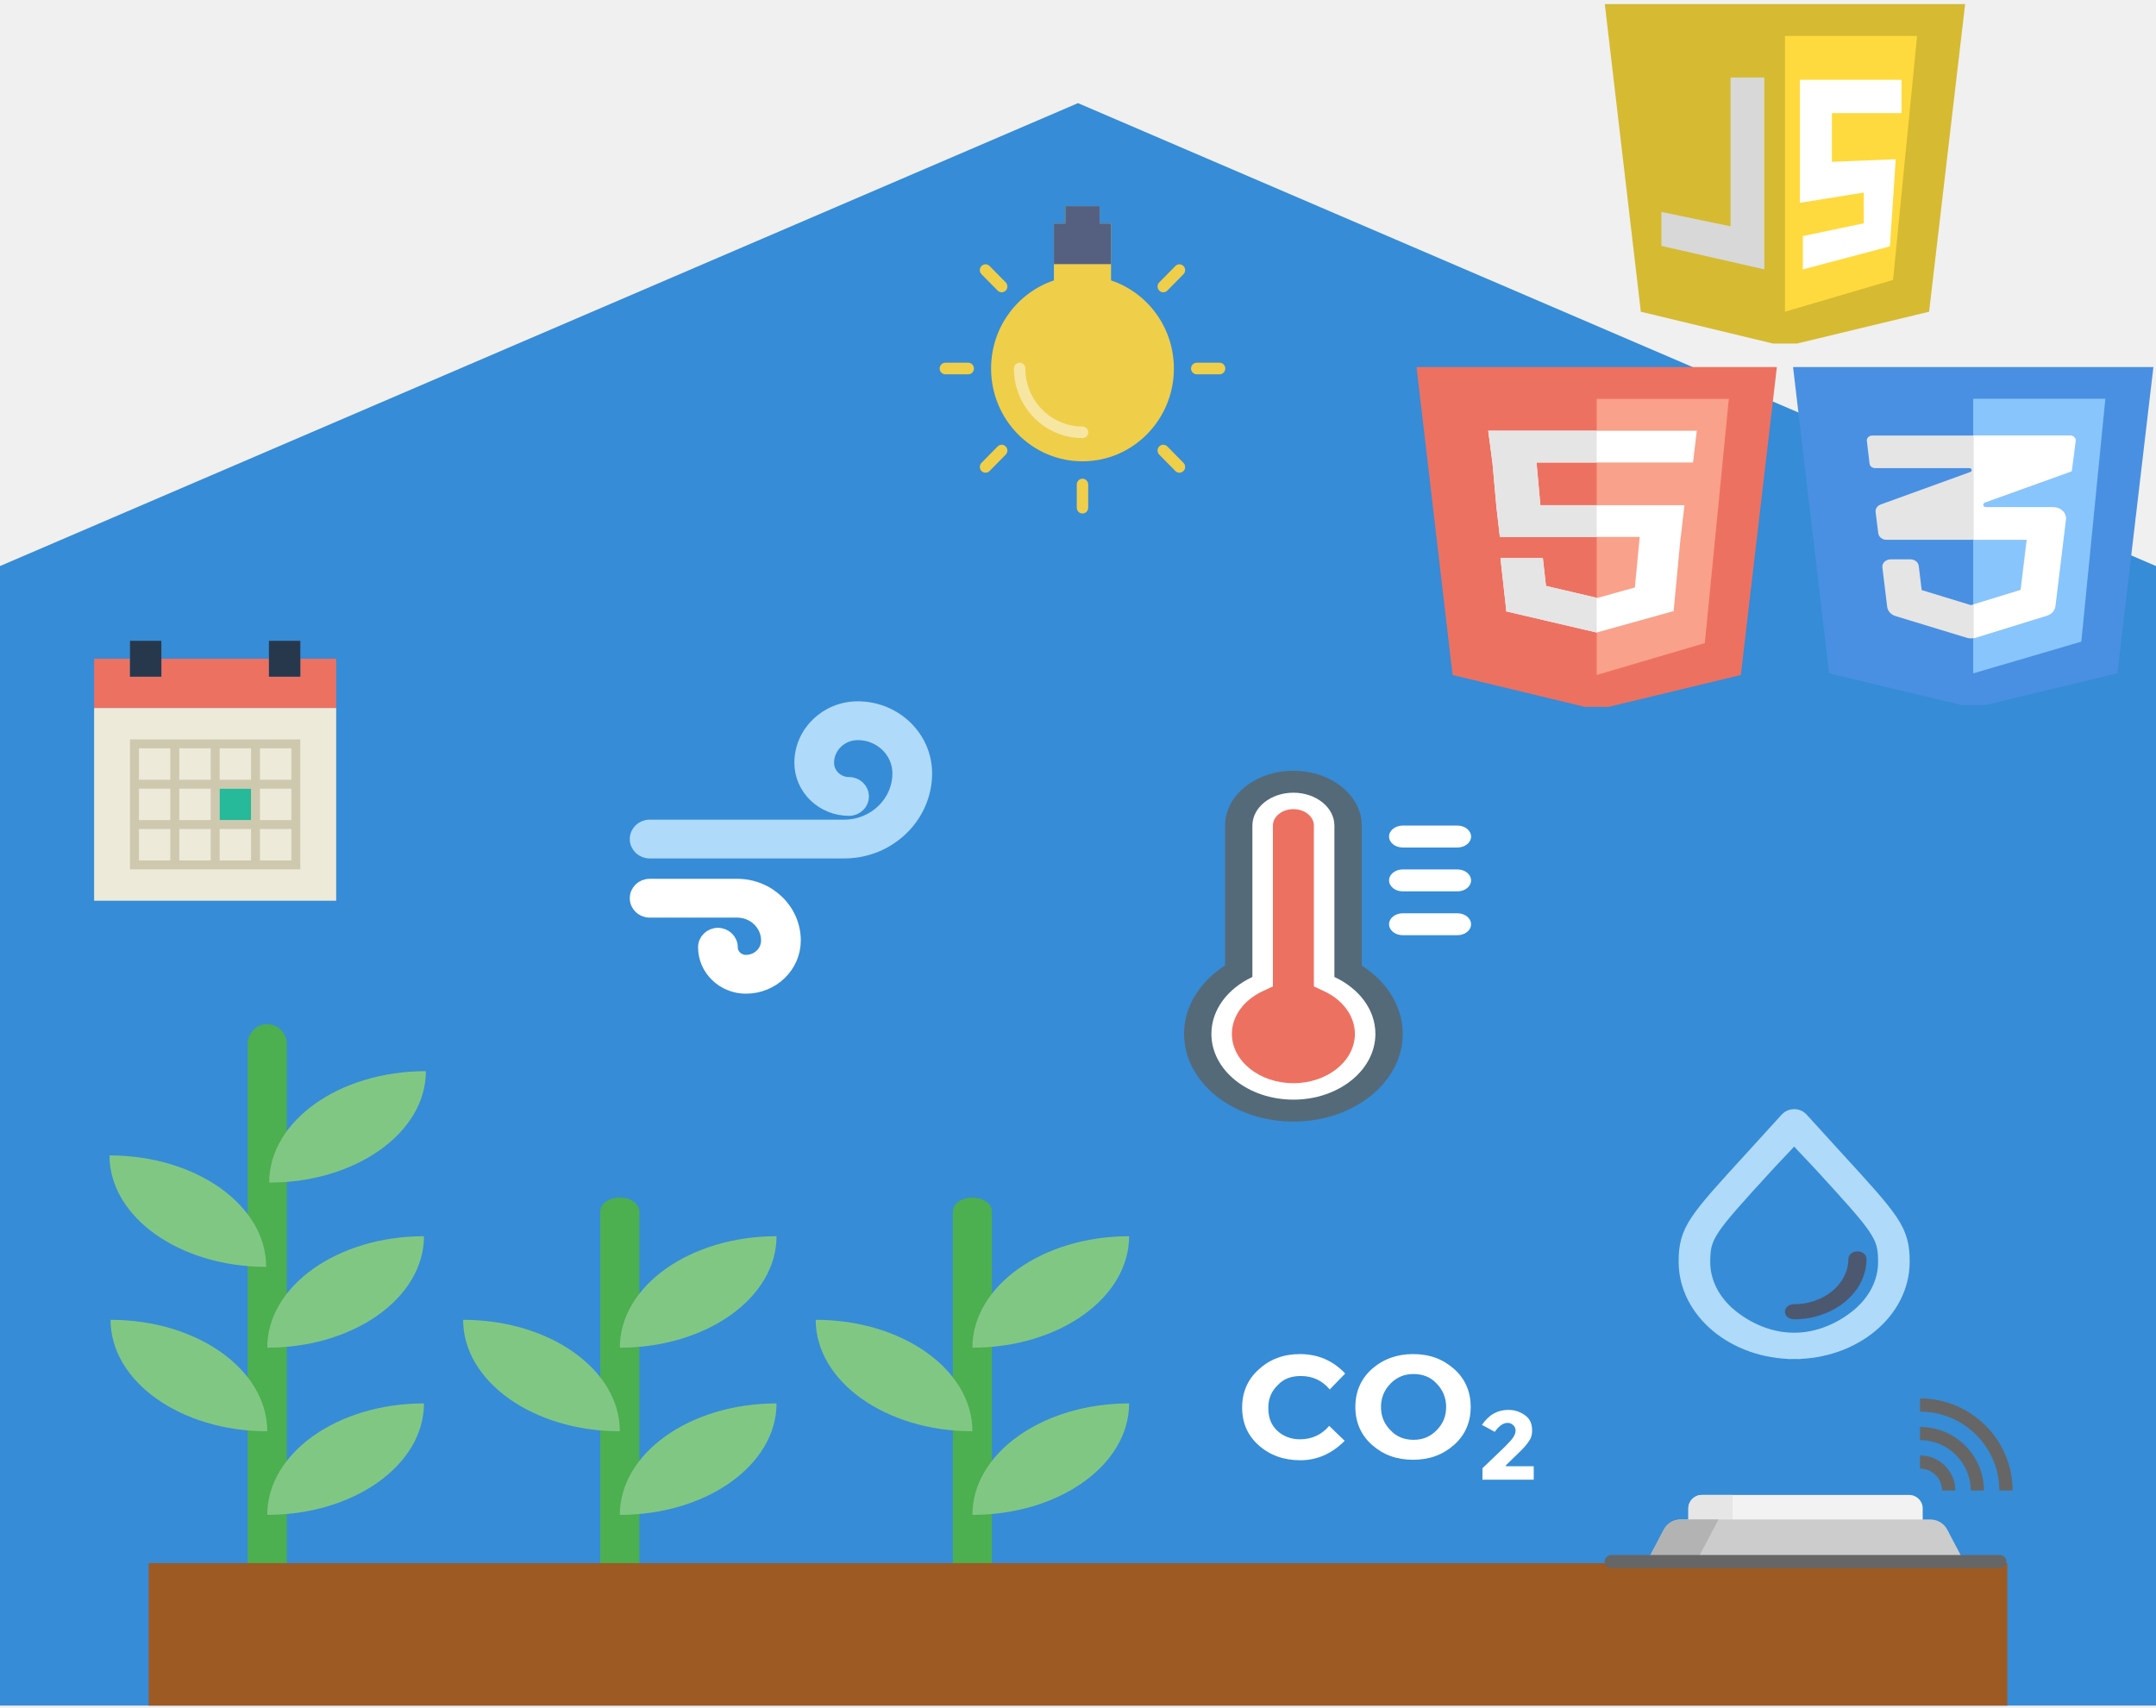
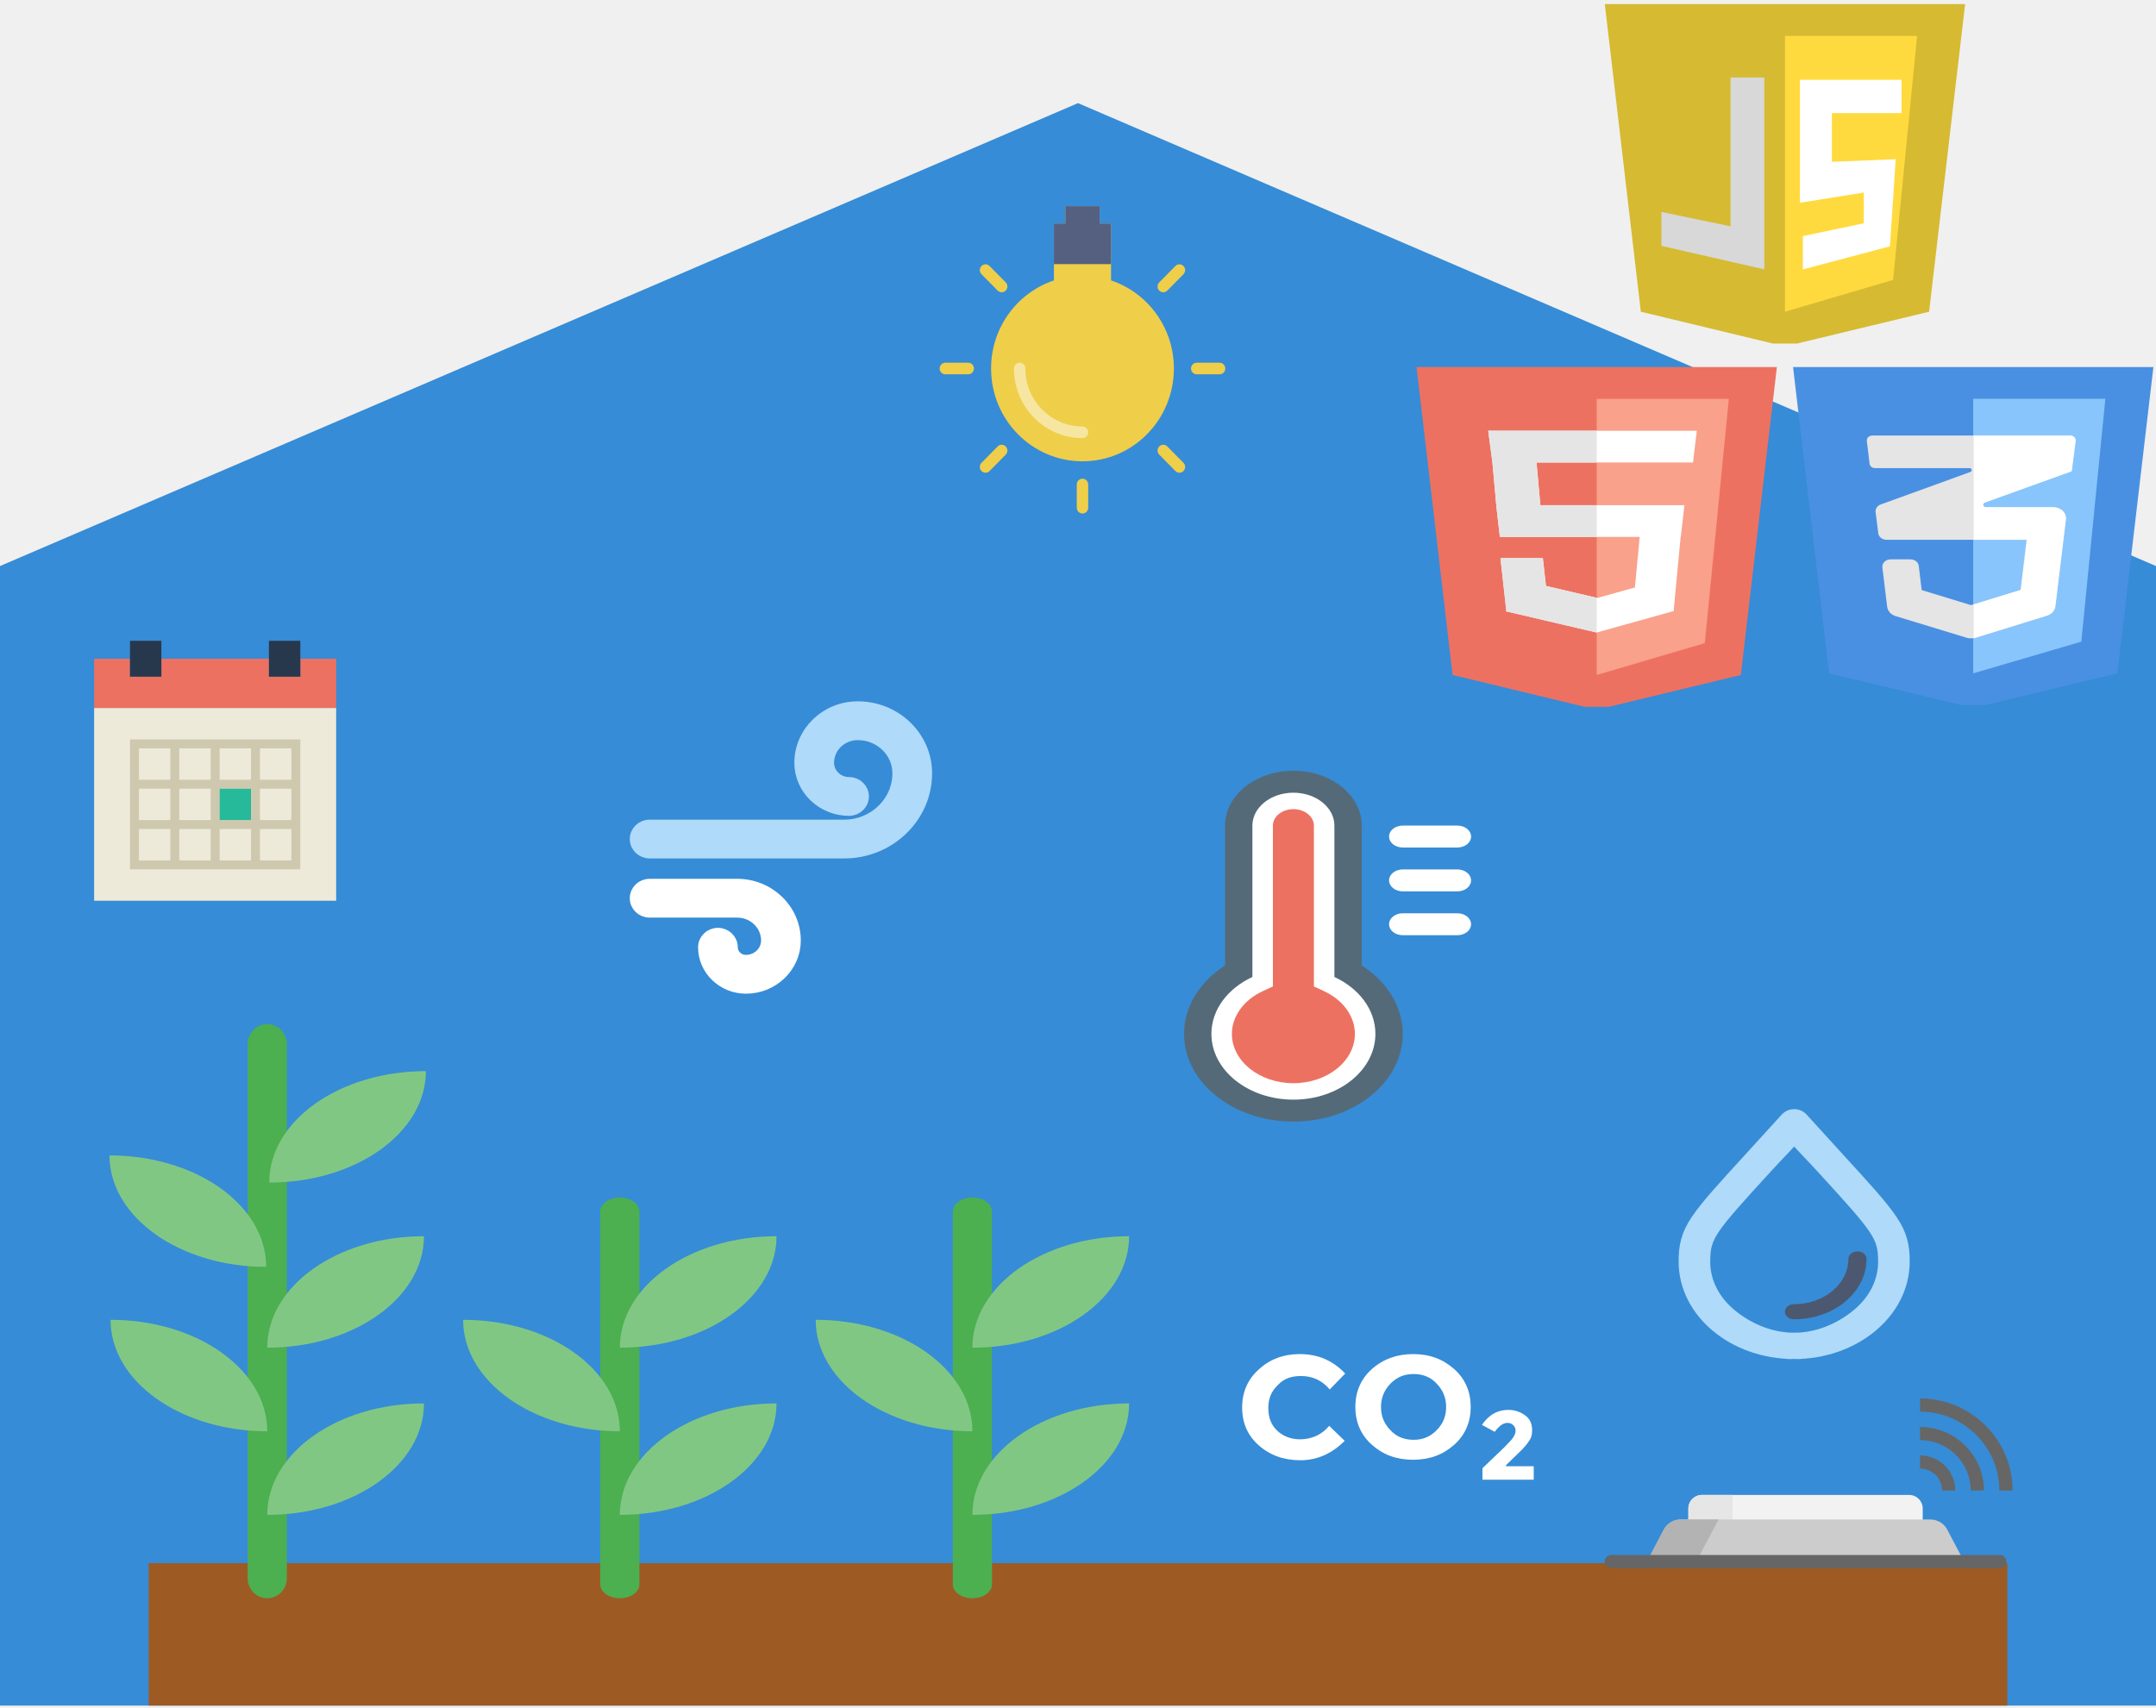
<svg xmlns="http://www.w3.org/2000/svg" width="481px" height="381px" viewBox="0 0 481 381" version="1.1">
  <defs />
  <g id="Page-1" stroke="none" stroke-width="1" fill="none" fill-rule="evenodd">
    <g id="openapi">
      <g id="plant" transform="translate(0, 22.67078)">
        <path d="M481,357.935 L0,357.935 L0,103.646 L240.5,0.341 L481,103.646 L481,357.935 Z" id="Shape" fill="#368CD6" />
-         <path d="M138.283,333.986 C135.866,333.986 133.913,332.596 133.913,330.877 L133.913,247.665 C133.913,245.949 135.866,244.556 138.283,244.556 C140.7,244.556 142.653,245.949 142.653,247.665 L142.653,330.877 C142.653,332.596 140.7,333.986 138.283,333.986" id="Shape" fill="#4CAF50" />
-         <g id="Group" transform="translate(103.1358, 252.9768)" fill="#81C784">
-           <path d="M35.147,25.09 C35.147,11.342 50.783,0.218 70.107,0.218 C70.107,13.966 54.471,25.09 35.147,25.09" id="Shape" />
-           <path d="M35.147,62.398 C35.147,48.65 50.783,37.526 70.107,37.526 C70.107,51.274 54.471,62.398 35.147,62.398" id="Shape" />
-           <path d="M0.188,18.872 C19.512,18.872 35.147,29.996 35.147,43.744 C15.823,43.744 0.188,32.62 0.188,18.872" id="Shape" />
+         <path d="M33.172,357.935 L447.828,357.935 L447.828,326.148 L33.172,326.148 L33.172,357.935 Z" id="Shape" fill="#9E5A23" />
+         <g id="Group" transform="translate(103.1358, 252.9768)" />
+         <g id="Group" transform="translate(24.42578, 216.3575)" />
+         <g id="plant3" transform="translate(181.8459, 243.9768)">
+           <path d="M35.096,90.009 C32.68,90.009 30.726,88.619 30.726,86.9 L30.726,3.689 C30.726,1.972 32.68,0.58 35.096,0.58 C37.513,0.58 39.466,1.972 39.466,3.689 L39.466,86.9 C39.466,88.619 37.513,90.009 35.096,90.009" id="Shape" fill="#4CAF50" />
+           <path d="M35.096,34.09 C35.096,20.342 50.732,9.218 70.056,9.218 C70.055,22.966 54.42,34.09 35.096,34.09" id="Shape" fill="#81C784" />
+           <path d="M35.096,71.398 C35.096,57.65 50.732,46.526 70.056,46.526 C70.055,60.274 54.42,71.398 35.096,71.398" id="Shape" fill="#81C784" />
+           <path d="M0.137,27.872 C19.461,27.872 35.096,38.996 35.096,52.744 C15.772,52.744 0.137,41.62 0.137,27.872" id="Shape" fill="#81C784" />
        </g>
-         <path d="M59.624,333.986 C57.207,333.986 55.254,331.995 55.254,329.531 L55.254,210.315 C55.254,207.856 57.207,205.86 59.624,205.86 C62.041,205.86 63.994,207.856 63.994,210.315 L63.994,329.531 C63.994,331.995 62.041,333.986 59.624,333.986" id="Shape" fill="#4CAF50" />
-         <g id="Group" transform="translate(24.42578, 216.3575)" fill="#81C784">
-           <path d="M35.198,61.71 C35.198,47.962 50.834,36.838 70.158,36.838 C70.158,50.586 54.522,61.71 35.198,61.71" id="Shape" />
-           <path d="M35.198,99.017 C35.198,85.269 50.834,74.145 70.158,74.145 C70.158,87.893 54.522,99.017 35.198,99.017" id="Shape" />
-           <path d="M0.239,55.492 C19.563,55.492 35.199,66.615 35.199,80.363 C15.875,80.363 0.239,69.24 0.239,55.492" id="Shape" />
-           <path d="M35.63,24.872 C35.63,11.124 51.265,0 70.589,0 C70.589,13.748 54.954,24.872 35.63,24.872" id="Shape" />
-           <path d="M-3.55271368e-15,18.805 C19.324,18.805 34.96,29.928 34.96,43.676 C15.636,43.676 -3.55271368e-15,32.553 -3.55271368e-15,18.805" id="Shape" />
+         <g id="plant1" transform="translate(24, 205)">
+           <path d="M35.624,128.986 C33.207,128.986 31.254,126.995 31.254,124.531 L31.254,5.315 C31.254,2.856 33.207,0.86 35.624,0.86 C38.041,0.86 39.994,2.856 39.994,5.315 L39.994,124.531 C39.994,126.995 38.041,128.986 35.624,128.986" id="Shape" fill="#4CAF50" />
+           <path d="M35.624,73.067 C35.624,59.319 51.26,48.195 70.584,48.195 C70.584,61.943 54.948,73.067 35.624,73.067" id="Shape" fill="#81C784" />
+           <path d="M35.624,110.375 C35.624,96.627 51.26,85.503 70.584,85.503 C70.584,99.251 54.948,110.375 35.624,110.375" id="Shape" fill="#81C784" />
+           <path d="M0.665,66.849 C19.989,66.849 35.625,77.973 35.625,91.721 C16.3,91.721 0.665,80.597 0.665,66.849" id="Shape" fill="#81C784" />
+           <path d="M71.015,11.357 C71.015,25.105 55.379,36.229 36.055,36.229 C36.055,22.481 51.691,11.357 71.015,11.357 Z" id="Shape" fill="#81C784" />
+           <path d="M0.426,30.162 C19.75,30.162 35.385,41.286 35.385,55.034 C16.061,55.034 0.426,43.91 0.426,30.162" id="Shape" fill="#81C784" />
        </g>
-         <path d="M216.942,333.986 C214.525,333.986 212.572,332.596 212.572,330.877 L212.572,247.665 C212.572,245.949 214.525,244.556 216.942,244.556 C219.359,244.556 221.312,245.949 221.312,247.665 L221.312,330.877 C221.312,332.596 219.358,333.986 216.942,333.986" id="Shape" fill="#4CAF50" />
-         <g id="Group" transform="translate(181.8459, 252.9768)" fill="#81C784">
-           <path d="M35.096,25.09 C35.096,11.342 50.732,0.218 70.056,0.218 C70.055,13.966 54.42,25.09 35.096,25.09" id="Shape" />
-           <path d="M35.096,62.398 C35.096,48.65 50.732,37.526 70.056,37.526 C70.055,51.274 54.42,62.398 35.096,62.398" id="Shape" />
-           <path d="M0.137,18.872 C19.461,18.872 35.096,29.996 35.096,43.744 C15.772,43.744 0.137,32.62 0.137,18.872" id="Shape" />
+         <g id="plant2" transform="translate(103, 244)">
+           <path d="M35.283,89.986 C32.866,89.986 30.913,88.596 30.913,86.877 L30.913,3.665 C30.913,1.949 32.866,0.556 35.283,0.556 C37.7,0.556 39.653,1.949 39.653,3.665 L39.653,86.877 C39.653,88.596 37.7,89.986 35.283,89.986" id="Shape" fill="#4CAF50" />
+           <path d="M35.283,34.067 C35.283,20.319 50.919,9.195 70.243,9.195 C70.243,22.943 54.607,34.067 35.283,34.067" id="Shape" fill="#81C784" />
+           <path d="M35.283,71.375 C35.283,57.627 50.919,46.503 70.243,46.503 C70.243,60.251 54.607,71.375 35.283,71.375" id="Shape" fill="#81C784" />
+           <path d="M0.323,27.849 C19.648,27.849 35.283,38.973 35.283,52.721 C15.959,52.721 0.323,41.597 0.323,27.849" id="Shape" fill="#81C784" />
        </g>
-         <path d="M33.172,357.935 L447.828,357.935 L447.828,326.148 L33.172,326.148 L33.172,357.935 Z" id="Shape" fill="#9E5A23" />
      </g>
      <g id="thermometer" transform="translate(264, 172)">
        <path d="M61.144,31.801 L48.947,31.801 C47.261,31.801 45.898,32.897 45.898,34.248 C45.898,35.6 47.261,36.694 48.947,36.694 L61.144,36.694 C62.83,36.694 64.193,35.6 64.193,34.248 C64.192,32.9 62.83,31.801 61.144,31.801 L61.144,31.801 Z" id="Path" fill="#FFFFFF" />
        <path d="M61.144,22.016 L48.947,22.016 C47.261,22.016 45.898,23.112 45.898,24.463 C45.898,25.816 47.261,26.909 48.947,26.909 L61.144,26.909 C62.83,26.909 64.193,25.816 64.193,24.463 C64.192,23.115 62.83,22.016 61.144,22.016 L61.144,22.016 Z" id="Path" fill="#FFFFFF" />
        <path d="M48.947,17.124 L61.144,17.124 C62.83,17.124 64.193,16.03 64.193,14.677 C64.193,13.325 62.83,12.231 61.144,12.231 L48.947,12.231 C47.261,12.231 45.898,13.325 45.898,14.677 C45.898,16.03 47.261,17.124 48.947,17.124 L48.947,17.124 Z" id="Path" fill="#FFFFFF" />
        <path d="M39.8,12.231 C39.8,5.477 32.976,0 24.555,0 C16.134,0 9.31,5.477 9.31,12.231 L9.31,43.448 C3.739,47.034 0.162,52.533 0.162,58.71 C0.162,69.518 11.084,78.28 24.555,78.28 C38.025,78.28 48.947,69.518 48.947,58.71 C48.947,52.536 45.371,47.034 39.8,43.448 L39.8,12.231 Z" id="Shape" fill="#546A79" />
        <path d="M33.702,46.014 L33.702,12.231 C33.702,8.178 29.604,4.892 24.555,4.892 C19.506,4.892 15.408,8.178 15.408,12.231 L15.408,46.014 C9.947,48.553 6.261,53.282 6.261,58.71 C6.261,66.815 14.453,73.388 24.555,73.388 C34.656,73.388 42.849,66.815 42.849,58.71 C42.849,53.282 39.166,48.553 33.702,46.014 L33.702,46.014 Z" id="Path" fill="#FFFFFF" />
        <path d="M10.834,58.711 C10.834,54.806 13.466,51.156 17.701,49.187 L19.981,48.128 L19.981,12.231 C19.981,10.208 22.034,8.562 24.555,8.562 C27.076,8.562 29.128,10.208 29.128,12.231 L29.128,48.128 L31.409,49.189 C35.644,51.159 38.276,54.806 38.276,58.713 C38.276,64.782 32.12,69.719 24.555,69.719 C16.99,69.719 10.834,64.78 10.834,58.711 Z" id="Path" fill="#ED7161" />
      </g>
      <g id="wind" transform="translate(142, 158)" stroke-width="3">
        <path d="M2.93,45.268 L22.463,45.268 C26.231,45.268 29.297,48.229 29.297,51.87 C29.297,54.47 27.107,56.585 24.416,56.585 C22.586,56.585 21.097,55.147 21.097,53.378 C21.097,51.816 19.785,50.549 18.167,50.549 C16.549,50.549 15.238,51.816 15.238,53.378 C15.238,58.267 19.355,62.243 24.416,62.243 C30.338,62.243 35.156,57.59 35.156,51.87 C35.156,45.109 29.462,39.609 22.463,39.609 L2.93,39.609 C1.312,39.609 0,40.876 0,42.439 C0,44.001 1.312,45.268 2.93,45.268 L2.93,45.268 Z" id="Shape" stroke="#FFFFFF" fill="#FFFFFF" />
        <path d="M2.93,32.065 L46.332,32.065 C56.324,32.065 64.452,24.214 64.452,14.565 C64.452,6.534 57.686,0 49.37,0 C42.394,0 36.718,5.481 36.718,12.218 C36.718,17.919 41.521,22.558 47.425,22.558 C49.043,22.558 50.355,21.292 50.355,19.729 C50.355,18.166 49.043,16.9 47.425,16.9 C44.752,16.9 42.577,14.799 42.577,12.218 C42.577,8.601 45.625,5.659 49.37,5.659 C54.455,5.659 58.593,9.654 58.593,14.565 C58.593,21.094 53.093,26.406 46.332,26.406 L2.93,26.406 C1.312,26.406 0,27.673 0,29.235 C0,30.798 1.312,32.065 2.93,32.065 L2.93,32.065 Z" id="Shape" stroke="#AFDAF9" fill="#AFDAF9" />
      </g>
      <g id="water" transform="translate(376, 249)">
        <path d="M24.275,49.901 C18.694,49.901 13.649,47.522 9.98,44.469 C6.312,41.414 4.047,37.211 4.047,32.566 C4.077,29.402 4.368,27.862 6.223,25.026 C8.105,22.2 11.711,18.234 18.138,11.212 C20.377,8.765 21.33,7.887 24.275,4.63 C27.218,7.887 28.171,8.763 30.412,11.212 C36.838,18.234 40.445,22.2 42.326,25.026 C44.181,27.862 44.472,29.402 44.503,32.566 C44.503,37.211 42.237,41.414 38.57,44.469 C34.9,47.522 29.856,49.901 24.275,49.901 L24.275,51.093 L24.275,52.777 C37.666,52.774 48.544,43.714 48.548,32.566 C48.579,29.218 48.045,26.597 45.86,23.389 C43.702,20.17 40.057,16.206 33.628,9.171 C31.387,6.723 28.824,3.921 25.889,0.672 C25.509,0.249 24.91,0 24.275,0 C23.64,0 23.041,0.249 22.659,0.672 C19.723,3.921 17.161,6.723 14.921,9.171 C8.493,16.206 4.848,20.17 2.689,23.389 C0.505,26.597 -0.029,29.218 0.001,32.566 C0.005,43.714 10.884,52.774 24.275,52.777 L24.275,51.093 L24.275,49.901 Z" id="Shape" stroke="#AFDAF9" stroke-width="3" fill="#AFDAF9" />
        <path d="M36.371,31.935 C36.371,34.724 35.014,37.24 32.811,39.076 C30.606,40.91 27.584,42.04 24.234,42.04 C23.118,42.04 22.211,42.795 22.211,43.724 C22.211,44.654 23.118,45.409 24.234,45.409 C33.163,45.405 40.412,39.369 40.416,31.935 C40.416,31.005 39.51,30.251 38.394,30.251 C37.277,30.251 36.371,31.005 36.371,31.935 L36.371,31.935 L36.371,31.935 Z" id="Shape" fill="#4C5870" />
      </g>
      <g id="calendar" transform="translate(21, 143)">
        <path d="M46,4 L46,8 L39,8 L39,4 L15,4 L15,8 L8,8 L8,4 L0,4 L0,15 L54,15 L54,4 L46,4 Z" id="Shape" fill="#ED7161" />
        <path d="M8,15 L0,15 L0,58 L54,58 L54,15 L46,15 L39,15 L15,15 L8,15 Z" id="Shape" fill="#EDEADA" />
        <path d="M37,22 L35,22 L28,22 L26,22 L19,22 L17,22 L8,22 L8,31 L8,33 L8,40 L8,42 L8,51 L17,51 L19,51 L26,51 L28,51 L35,51 L37,51 L46,51 L46,42 L46,40 L46,33 L46,31 L46,22 L37,22 L37,22 Z M28,24 L35,24 L35,31 L28,31 L28,24 L28,24 Z M35,40 L28,40 L28,33 L35,33 L35,40 L35,40 Z M19,33 L26,33 L26,40 L19,40 L19,33 L19,33 Z M19,24 L26,24 L26,31 L19,31 L19,24 L19,24 Z M10,24 L17,24 L17,31 L10,31 L10,24 L10,24 Z M10,33 L17,33 L17,40 L10,40 L10,33 L10,33 Z M17,49 L10,49 L10,42 L17,42 L17,49 L17,49 Z M26,49 L19,49 L19,42 L26,42 L26,49 L26,49 Z M35,49 L28,49 L28,42 L35,42 L35,49 L35,49 Z M44,49 L37,49 L37,42 L44,42 L44,49 L44,49 Z M44,40 L37,40 L37,33 L44,33 L44,40 L44,40 Z M37,31 L37,24 L44,24 L44,31 L37,31 L37,31 Z" id="Shape" fill="#CEC9AE" />
        <rect id="Rectangle-path" fill="#28384C" x="8" y="0" width="7" height="8" />
        <rect id="Rectangle-path" fill="#28384C" x="39" y="0" width="7" height="8" />
        <rect id="Rectangle-path" fill="#26B99A" x="28" y="33" width="7" height="7" />
      </g>
      <g id="CO2" transform="translate(277, 302)" fill="#FFFFFF">
        <path d="M13.225,5.061 C15.846,5.061 17.991,6.062 19.659,8.064 L23.114,4.505 C20.374,1.613 17.038,0.167 12.987,0.167 C9.412,0.167 6.315,1.279 3.813,3.615 C1.311,5.84 0.119,8.732 0.119,12.068 C0.119,15.517 1.311,18.297 3.813,20.522 C6.315,22.747 9.412,23.859 13.106,23.859 C16.799,23.859 20.135,22.413 22.995,19.521 L19.54,16.184 C17.872,18.186 15.608,19.187 12.987,19.187 C11.08,19.187 9.293,18.52 7.983,17.296 C6.553,15.962 5.957,14.293 5.957,12.18 C5.957,10.066 6.672,8.398 8.102,7.063 C9.412,5.617 11.2,5.061 13.225,5.061 L13.225,5.061 Z" id="Shape" />
        <path d="M38.245,0.167 C34.671,0.167 31.573,1.279 29.071,3.504 C26.569,5.728 25.378,8.62 25.378,11.957 C25.378,15.294 26.569,18.186 29.071,20.411 C31.573,22.635 34.552,23.748 38.245,23.748 C41.939,23.748 44.917,22.635 47.42,20.411 C49.922,18.186 51.113,15.294 51.113,11.957 C51.113,8.62 49.922,5.728 47.42,3.504 C44.917,1.279 41.939,0.167 38.245,0.167 L38.245,0.167 Z M43.488,17.185 C42.058,18.631 40.39,19.298 38.365,19.298 C36.339,19.298 34.552,18.631 33.241,17.185 C31.812,15.739 31.097,14.071 31.097,11.957 C31.097,9.955 31.812,8.175 33.241,6.729 C34.671,5.283 36.339,4.616 38.365,4.616 C40.39,4.616 42.177,5.283 43.488,6.729 C44.917,8.175 45.632,9.955 45.632,11.957 C45.632,14.071 44.917,15.739 43.488,17.185 L43.488,17.185 Z" id="Shape" />
        <path d="M58.977,24.971 L61.836,22.19 C63.027,21.078 63.742,20.188 64.219,19.41 C64.695,18.742 64.815,17.964 64.815,17.185 C64.815,15.739 64.338,14.627 63.266,13.848 C62.193,13.07 61.002,12.625 59.572,12.625 C58.143,12.625 57.07,12.958 56.117,13.514 C55.164,14.071 54.33,14.96 53.615,15.962 L56.474,17.519 C57.428,16.184 58.381,15.517 59.334,15.517 C59.93,15.517 60.287,15.739 60.645,16.073 C61.002,16.406 61.121,16.851 61.121,17.296 C61.121,17.852 60.883,18.297 60.525,18.854 C60.168,19.41 59.453,20.077 58.5,21.078 L53.734,25.639 L53.734,28.197 L65.172,28.197 L65.172,25.194 L58.977,25.194 L58.977,24.971 L58.977,24.971 Z" id="Shape" />
      </g>
      <g id="css3" transform="translate(400, 81.91257)">
        <path d="M0.029,0 L80.419,0 L72.38,68.344 L42.904,75.414 L37.545,75.414 L8.068,68.344 L0.029,0 L0.029,0 Z" id="Shape" fill="#4990E2" />
        <path d="M40.224,7.068 L69.7,7.068 L64.341,61.273 L40.224,68.344 C40.224,68.344 40.224,7.068 40.224,7.068 L40.224,7.068 Z" id="Shape" fill="#88C5FC" />
        <path d="M42.74,30.22 C42.465,30.319 42.308,30.576 42.365,30.832 C42.423,31.089 42.679,31.274 42.976,31.274 L58.007,31.274 C58.806,31.274 59.568,31.573 60.103,32.096 C60.637,32.619 60.894,33.317 60.809,34.016 L58.461,53.392 C58.346,54.342 57.619,55.15 56.594,55.467 L40.64,60.404 C40.039,60.591 39.384,60.592 38.782,60.408 L22.903,55.571 C21.871,55.256 21.139,54.446 21.023,53.491 L19.958,44.716 C19.902,44.256 20.071,43.796 20.424,43.451 C20.776,43.107 21.278,42.91 21.804,42.91 L26.223,42.91 C27.173,42.91 27.969,43.54 28.07,44.37 L28.723,49.764 L39.717,53.125 L50.763,49.733 L52.113,38.547 L20.884,38.547 C19.938,38.547 19.143,37.92 19.039,37.093 L18.444,32.352 C18.353,31.629 18.817,30.94 19.582,30.663 L39.569,23.415 C39.796,23.333 39.924,23.122 39.877,22.91 C39.829,22.699 39.618,22.547 39.373,22.547 L18.33,22.547 C17.696,22.547 17.165,22.126 17.099,21.572 L16.49,16.476 C16.454,16.169 16.567,15.863 16.801,15.634 C17.036,15.405 17.37,15.274 17.721,15.274 L61.753,15.274 C62.105,15.274 62.441,15.406 62.676,15.637 C62.911,15.869 63.022,16.177 62.982,16.485 L62.109,23.249 C62.079,23.269 42.74,30.22 42.74,30.22 Z" id="Path" fill="#E5E5E5" />
        <path d="M40.326,60.503 C40.326,58.307 40.326,55.751 40.326,52.97 L50.864,49.733 L52.215,38.547 L40.326,38.547 C40.326,29.984 40.326,21.334 40.326,15.274 L61.854,15.274 C62.207,15.274 62.543,15.406 62.777,15.637 C63.012,15.869 63.124,16.177 63.084,16.485 L62.211,23.249 C62.18,23.269 42.842,30.22 42.842,30.22 C42.567,30.319 42.41,30.576 42.467,30.832 C42.524,31.089 42.78,31.274 43.078,31.274 L58.108,31.274 C58.908,31.274 59.67,31.573 60.204,32.096 C60.739,32.619 60.996,33.317 60.911,34.016 L58.562,53.392 C58.447,54.342 57.721,55.15 56.695,55.467 L40.742,60.404 C40.605,60.447 40.466,60.479 40.326,60.503 Z" id="Combined-Shape" fill="#FFFFFF" />
      </g>
      <g id="html5" transform="translate(316, 81.91257)">
        <path d="M80.419,0 L72.38,68.71 L42.904,75.818 L37.545,75.818 L8.068,68.71 L0.029,0 L80.419,0 Z" id="Shape" fill="#ED7161" />
        <path d="M40.224,7.106 L69.7,7.106 L64.341,61.602 L40.224,68.71 C40.224,68.71 40.224,7.106 40.224,7.106 L40.224,7.106 Z" id="Shape" fill="#F9A18A" />
        <path d="M61.71,21.291 L62.553,14.214 L16.021,14.214 L16.959,21.291 L17.817,30.816 L17.806,30.816 L18.618,37.906 L49.812,37.906 L48.74,49.184 L40.224,51.563 L40.224,51.489 L28.9,48.843 L28.206,42.628 L18.749,42.628 L20.019,54.044 L20.019,54.51 L40.224,59.233 L57.168,54.51 L57.374,54.51 L57.379,54.446 L57.417,54.442 L57.417,54.067 L58.949,37.906 L58.984,37.906 L59.799,30.816 L27.651,30.816 L26.794,21.291 L61.71,21.291 Z" id="Shape" fill="#FFFFFF" />
        <path d="M40.224,14.214 L16.021,14.214 L16.959,21.291 L17.817,30.816 L17.806,30.816 L18.618,37.906 L40.224,37.906 L40.224,30.816 L27.651,30.816 L26.794,21.291 L40.224,21.291 L40.224,14.214 Z" id="Shape" fill="#E5E5E5" />
        <path d="M40.224,51.489 L28.9,48.843 L28.206,42.628 L18.749,42.628 L20.019,54.044 L20.019,54.51 L40.224,59.233 L40.224,51.563 L40.224,51.489 Z" id="Shape" fill="#E5E5E5" />
      </g>
      <g id="js" transform="translate(358, 0.91257)">
        <path d="M0.029,0 L80.419,0 L72.38,68.648 L42.904,75.749 L37.545,75.749 L8.068,68.648 L0.029,0 L0.029,0 Z" id="Shape" fill="#D6BA32" />
        <path d="M69.7,7.099 L64.341,61.546 L40.224,68.648 C40.224,68.648 40.224,7.099 40.224,7.099 L69.7,7.099 Z" id="Shape" fill="#FFDA3E" />
        <path d="M43.563,16.902 L66.228,16.902 L66.228,24.334 L50.687,24.334 L50.687,35.196 L64.933,34.624 L63.638,54.062 L44.211,59.207 L44.211,51.775 L57.81,48.917 L57.81,42.056 L43.563,44.343 L43.563,16.902 Z" id="S" fill="#FFFFFF" />
        <path d="M28.083,16.382 L28.083,49.588 L12.657,46.384 L12.657,53.957 L35.616,59.2 L35.616,39.102 L35.616,16.382 L28.083,16.382 Z" id="Line" fill="#D8D8D8" />
      </g>
      <g id="idea" transform="translate(241.5, 80.29412) scale(1, -1) translate(-241.5, -80.29412) translate(209, 46)">
        <path d="M32.5,11.647 C21.237,11.647 12.108,20.918 12.108,32.353 C12.108,41.527 17.99,49.294 26.127,52.013 L26.127,64.706 L28.676,64.706 L28.676,68.588 L36.324,68.588 L36.324,64.706 L38.873,64.706 L38.873,52.013 C47.01,49.294 52.892,41.527 52.892,32.353 C52.892,20.918 43.763,11.647 32.5,11.647 L32.5,11.647 Z" id="Shape" fill="#EFCE4A" />
        <g id="Group" fill="#EFCE4A">
          <path d="M32.5,0 C31.795,0 31.225,0.578 31.225,1.294 L31.225,6.471 C31.225,7.186 31.795,7.765 32.5,7.765 C33.205,7.765 33.775,7.186 33.775,6.471 L33.775,1.294 C33.775,0.578 33.205,0 32.5,0 L32.5,0 Z" id="Shape" />
          <path d="M63.088,31.059 L57.99,31.059 C57.285,31.059 56.716,31.637 56.716,32.353 C56.716,33.069 57.285,33.647 57.99,33.647 L63.088,33.647 C63.793,33.647 64.363,33.069 64.363,32.353 C64.363,31.637 63.793,31.059 63.088,31.059 L63.088,31.059 Z" id="Shape" />
          <path d="M7.01,31.059 L1.912,31.059 C1.207,31.059 0.637,31.637 0.637,32.353 C0.637,33.069 1.207,33.647 1.912,33.647 L7.01,33.647 C7.715,33.647 8.284,33.069 8.284,32.353 C8.284,31.637 7.715,31.059 7.01,31.059 L7.01,31.059 Z" id="Shape" />
          <path d="M53.229,9.476 L49.624,13.135 C49.126,13.641 49.126,14.459 49.624,14.965 C49.873,15.218 50.199,15.344 50.525,15.344 C50.852,15.344 51.178,15.218 51.426,14.965 L55.031,11.305 C55.529,10.799 55.529,9.982 55.031,9.476 C54.532,8.97 53.726,8.971 53.229,9.476 L53.229,9.476 Z" id="Shape" />
          <path d="M13.574,49.741 L9.969,53.4 C9.471,53.906 9.471,54.724 9.969,55.23 C10.218,55.483 10.544,55.61 10.87,55.61 C11.197,55.61 11.523,55.483 11.771,55.23 L15.376,51.571 C15.874,51.065 15.874,50.247 15.376,49.741 C14.877,49.235 14.072,49.235 13.574,49.741 L13.574,49.741 Z" id="Shape" />
          <path d="M51.426,49.741 C50.928,49.235 50.123,49.235 49.624,49.741 C49.126,50.247 49.126,51.065 49.624,51.571 L53.229,55.23 C53.477,55.483 53.803,55.61 54.13,55.61 C54.456,55.61 54.782,55.483 55.031,55.23 C55.529,54.724 55.529,53.906 55.031,53.4 L51.426,49.741 L51.426,49.741 Z" id="Shape" />
          <path d="M11.771,9.476 C11.273,8.97 10.468,8.97 9.969,9.476 C9.471,9.982 9.471,10.799 9.969,11.305 L13.574,14.965 C13.822,15.218 14.148,15.344 14.475,15.344 C14.801,15.344 15.127,15.218 15.376,14.965 C15.874,14.459 15.874,13.641 15.376,13.135 L11.771,9.476 L11.771,9.476 Z" id="Shape" />
        </g>
        <path d="M18.48,33.647 C17.776,33.647 17.206,33.069 17.206,32.353 C17.206,23.79 24.067,16.824 32.5,16.824 C33.205,16.824 33.775,17.402 33.775,18.118 C33.775,18.833 33.205,19.412 32.5,19.412 C25.472,19.412 19.755,25.217 19.755,32.353 C19.755,33.069 19.185,33.647 18.48,33.647 L18.48,33.647 Z" id="Shape" fill="#F7E6A1" />
        <path d="M26.127,55.647 L26.127,64.706 L28.676,64.706 L28.676,68.588 L36.324,68.588 L36.324,64.706 L38.873,64.706 L38.873,55.647 L26.127,55.647 Z" id="Shape" fill="#556080" />
      </g>
      <g id="sensor" transform="translate(358, 311)">
        <path d="M67.933,22.598 L21.691,22.598 C20.024,22.598 18.672,23.945 18.672,25.605 L18.672,29.461 L70.953,29.461 L70.953,25.605 C70.952,23.944 69.601,22.598 67.933,22.598 L67.933,22.598 Z" id="Shape" fill="#F2F2F2" />
        <path d="M28.531,22.598 L21.691,22.598 C20.024,22.598 18.672,23.945 18.672,25.605 L18.672,29.167 L28.531,29.167 L28.531,22.598 L28.531,22.598 Z" id="Shape" fill="#E6E6E6" />
        <path d="M72.69,28.079 L16.935,28.079 C15.367,28.079 13.929,28.944 13.201,30.327 L9.434,37.473 L80.19,37.473 L76.423,30.327 C75.695,28.944 74.257,28.079 72.69,28.079 L72.69,28.079 Z" id="Shape" fill="#CCCCCC" />
        <path d="M13.201,30.326 L9.434,37.473 L20.441,37.473 L25.392,28.079 L16.935,28.079 C15.367,28.079 13.929,28.944 13.201,30.326 L13.201,30.326 Z" id="Shape" fill="#B3B3B3" />
        <path d="M88.15,38.941 L1.474,38.941 C0.66,38.941 0,38.284 0,37.473 C0,36.662 0.66,36.005 1.474,36.005 L88.15,36.005 C88.964,36.005 89.624,36.662 89.624,37.473 C89.624,38.284 88.964,38.941 88.15,38.941 L88.15,38.941 Z" id="Shape" fill="#666666" />
        <g id="Group" transform="translate(70.20508, 0.946903)" fill="#666666">
          <path d="M8.02,20.673 L5.071,20.673 C5.071,17.975 2.867,15.78 0.158,15.78 L0.158,12.844 C4.493,12.844 8.02,16.356 8.02,20.673 L8.02,20.673 Z" id="Shape" />
          <path d="M20.795,20.673 L17.847,20.673 C17.847,10.96 9.912,3.058 0.158,3.058 L0.158,0.122 C11.537,0.122 20.795,9.341 20.795,20.673 L20.795,20.673 Z" id="Shape" />
          <path d="M14.407,20.673 L11.459,20.673 C11.459,14.467 6.389,9.419 0.158,9.419 L0.158,6.483 C8.015,6.483 14.407,12.848 14.407,20.673 L14.407,20.673 Z" id="Shape" />
        </g>
      </g>
    </g>
  </g>
</svg>
